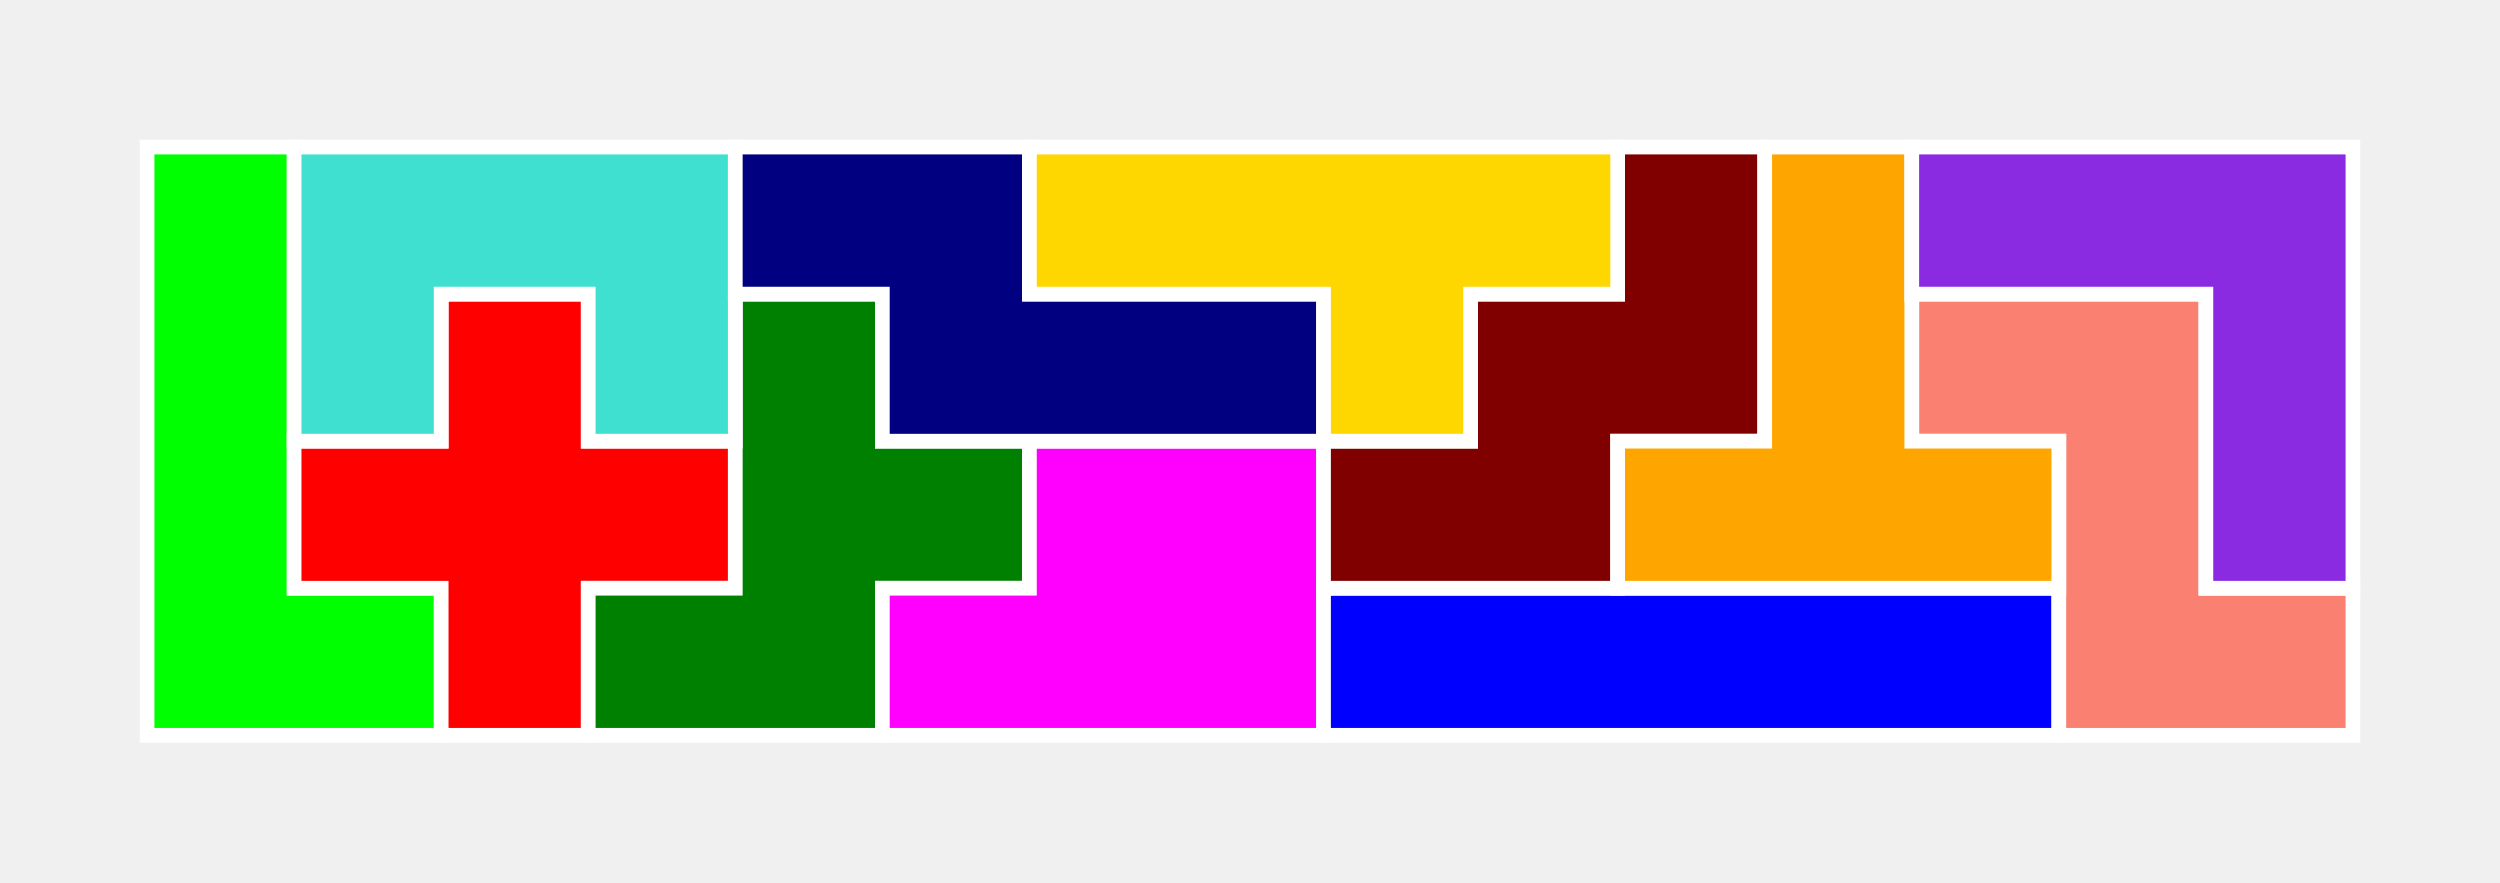
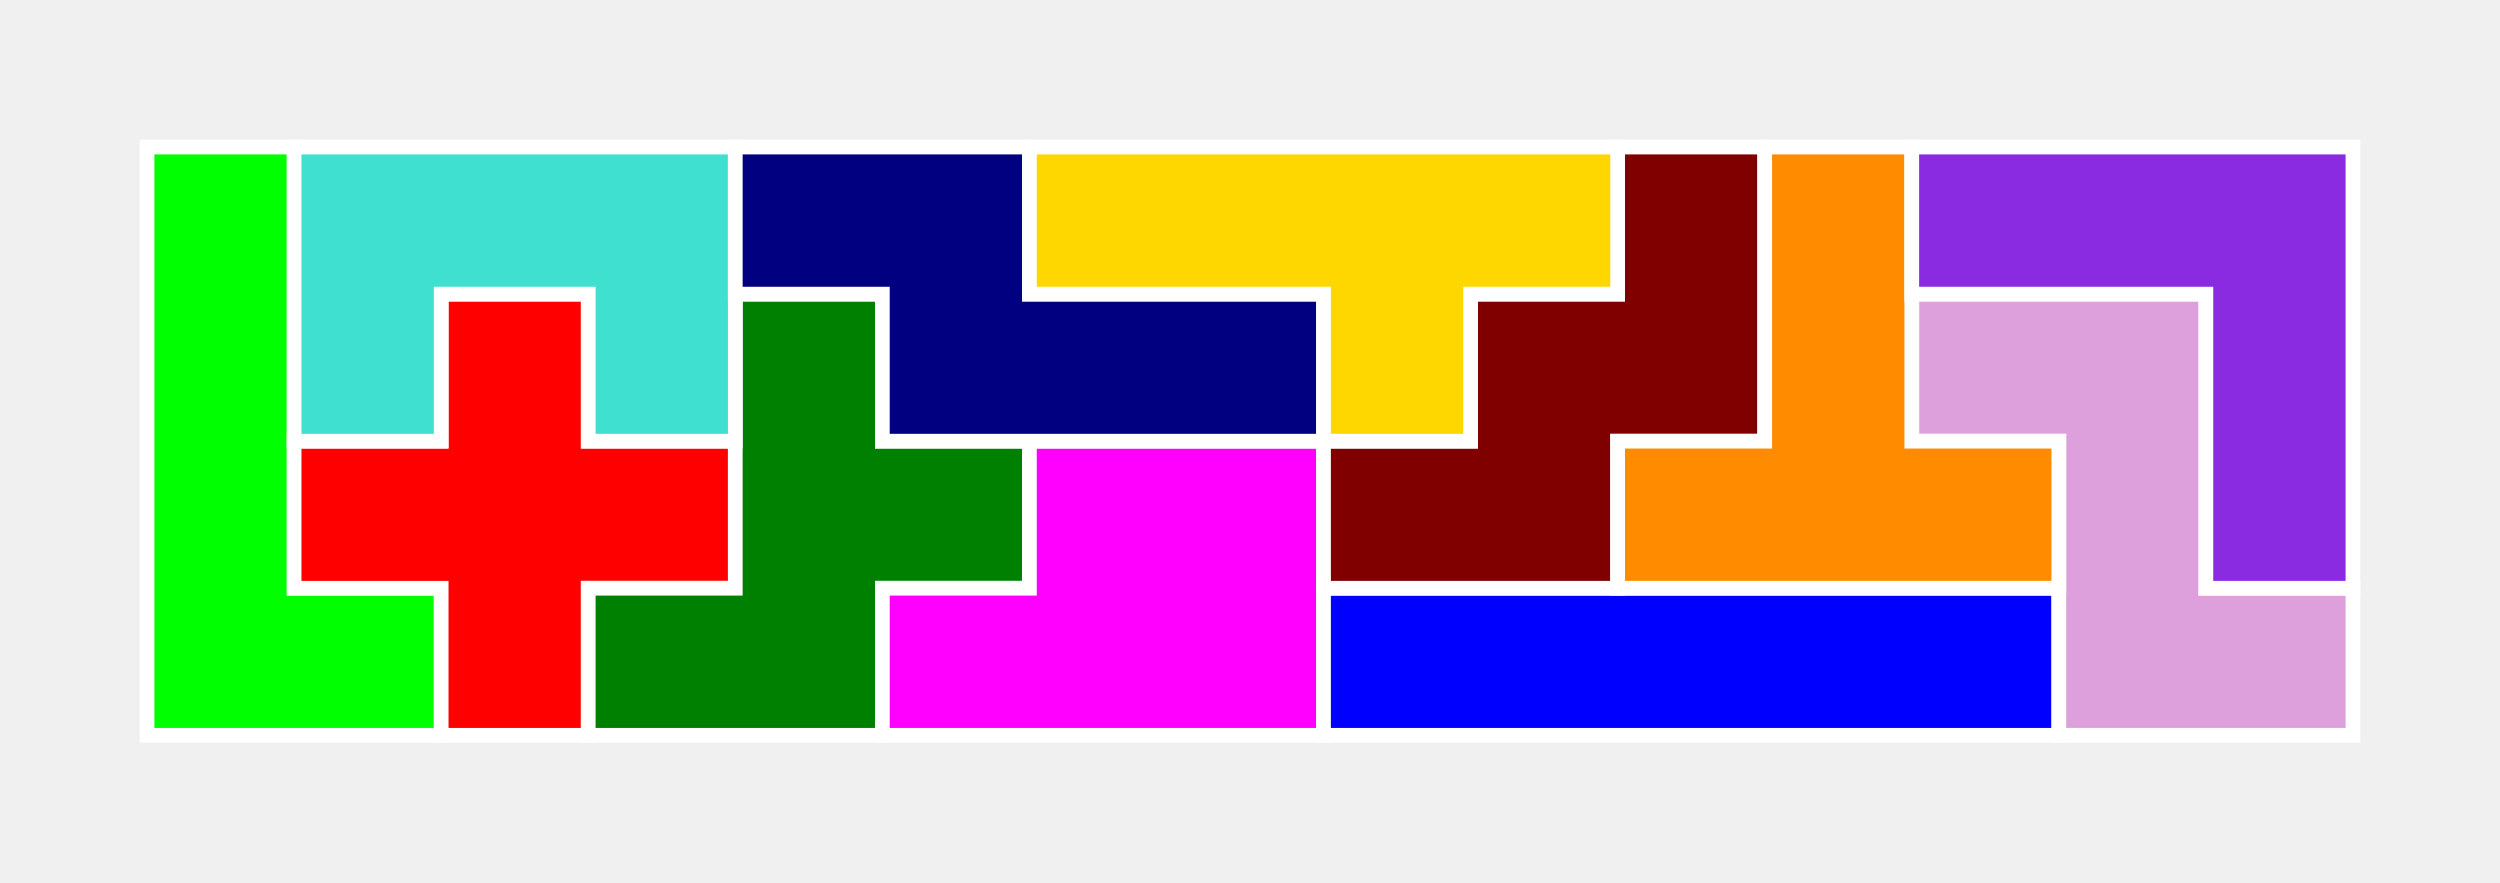
<svg xmlns="http://www.w3.org/2000/svg" width="170" height="60" viewBox="0 0 170 60">
  <g>
-     <polygon fill="lime" stroke="white" stroke-width="1" points="10.000,50.000 30.000,50.000 30.000,40.000 20.000,40.000 20.000,10.000 10.000,10.000" />
-     <polygon fill="red" stroke="white" stroke-width="1" points="30.000,50.000 40.000,50.000 40.000,40.000 50.000,40.000 50.000,30.000 40.000,30.000 40.000,20.000 30.000,20.000 30.000,30.000 20.000,30.000 20.000,40.000 30.000,40.000" />
-     <polygon fill="green" stroke="white" stroke-width="1" points="40.000,50.000 60.000,50.000 60.000,40.000 70.000,40.000 70.000,30.000 60.000,30.000 60.000,20.000 50.000,20.000 50.000,40.000 40.000,40.000" />
-     <polygon fill="magenta" stroke="white" stroke-width="1" points="60.000,50.000 90.000,50.000 90.000,30.000 70.000,30.000 70.000,40.000 60.000,40.000" />
-     <polygon fill="blue" stroke="white" stroke-width="1" points="90.000,50.000 140.000,50.000 140.000,40.000 90.000,40.000" />
-     <polygon fill="salmon" stroke="white" stroke-width="1" points="140.000,50.000 160.000,50.000 160.000,40.000 150.000,40.000 150.000,20.000 130.000,20.000 130.000,30.000 140.000,30.000" />
-     <polygon fill="maroon" stroke="white" stroke-width="1" points="90.000,40.000 110.000,40.000 110.000,30.000 120.000,30.000 120.000,10.000 110.000,10.000 110.000,20.000 100.000,20.000 100.000,30.000 90.000,30.000" />
-     <polygon fill="orange" stroke="white" stroke-width="1" points="110.000,40.000 140.000,40.000 140.000,30.000 130.000,30.000 130.000,10.000 120.000,10.000 120.000,30.000 110.000,30.000" />
-     <polygon fill="blueviolet" stroke="white" stroke-width="1" points="150.000,40.000 160.000,40.000 160.000,10.000 130.000,10.000 130.000,20.000 150.000,20.000" />
-     <polygon fill="turquoise" stroke="white" stroke-width="1" points="20.000,30.000 30.000,30.000 30.000,20.000 40.000,20.000 40.000,30.000 50.000,30.000 50.000,10.000 20.000,10.000" />
-     <polygon fill="navy" stroke="white" stroke-width="1" points="60.000,30.000 90.000,30.000 90.000,20.000 70.000,20.000 70.000,10.000 50.000,10.000 50.000,20.000 60.000,20.000" />
-     <polygon fill="gold" stroke="white" stroke-width="1" points="90.000,30.000 100.000,30.000 100.000,20.000 110.000,20.000 110.000,10.000 70.000,10.000 70.000,20.000 90.000,20.000" />
+     <polygon fill="lime" stroke="white" stroke-width="1" points="10.000,50.000 30.000,50.000 30.000,40.000 20.000,40.000 20.000,10.000 10.000,10.000">
+ </polygon>
+     <polygon fill="red" stroke="white" stroke-width="1" points="30.000,50.000 40.000,50.000 40.000,40.000 50.000,40.000 50.000,30.000 40.000,30.000 40.000,20.000 30.000,20.000 30.000,30.000 20.000,30.000 20.000,40.000 30.000,40.000">
+ </polygon>
+     <polygon fill="green" stroke="white" stroke-width="1" points="40.000,50.000 60.000,50.000 60.000,40.000 70.000,40.000 70.000,30.000 60.000,30.000 60.000,20.000 50.000,20.000 50.000,40.000 40.000,40.000">
+ </polygon>
+     <polygon fill="magenta" stroke="white" stroke-width="1" points="60.000,50.000 90.000,50.000 90.000,30.000 70.000,30.000 70.000,40.000 60.000,40.000">
+ </polygon>
+     <polygon fill="blue" stroke="white" stroke-width="1" points="90.000,50.000 140.000,50.000 140.000,40.000 90.000,40.000">
+ </polygon>
+     <polygon fill="plum" stroke="white" stroke-width="1" points="140.000,50.000 160.000,50.000 160.000,40.000 150.000,40.000 150.000,20.000 130.000,20.000 130.000,30.000 140.000,30.000">
+ </polygon>
+     <polygon fill="maroon" stroke="white" stroke-width="1" points="90.000,40.000 110.000,40.000 110.000,30.000 120.000,30.000 120.000,10.000 110.000,10.000 110.000,20.000 100.000,20.000 100.000,30.000 90.000,30.000">
+ </polygon>
+     <polygon fill="darkorange" stroke="white" stroke-width="1" points="110.000,40.000 140.000,40.000 140.000,30.000 130.000,30.000 130.000,10.000 120.000,10.000 120.000,30.000 110.000,30.000">
+ </polygon>
+     <polygon fill="blueviolet" stroke="white" stroke-width="1" points="150.000,40.000 160.000,40.000 160.000,10.000 130.000,10.000 130.000,20.000 150.000,20.000">
+ </polygon>
+     <polygon fill="turquoise" stroke="white" stroke-width="1" points="20.000,30.000 30.000,30.000 30.000,20.000 40.000,20.000 40.000,30.000 50.000,30.000 50.000,10.000 20.000,10.000">
+ </polygon>
+     <polygon fill="navy" stroke="white" stroke-width="1" points="60.000,30.000 90.000,30.000 90.000,20.000 70.000,20.000 70.000,10.000 50.000,10.000 50.000,20.000 60.000,20.000">
+ </polygon>
+     <polygon fill="gold" stroke="white" stroke-width="1" points="90.000,30.000 100.000,30.000 100.000,20.000 110.000,20.000 110.000,10.000 70.000,10.000 70.000,20.000 90.000,20.000">
+ </polygon>
  </g>
</svg>
